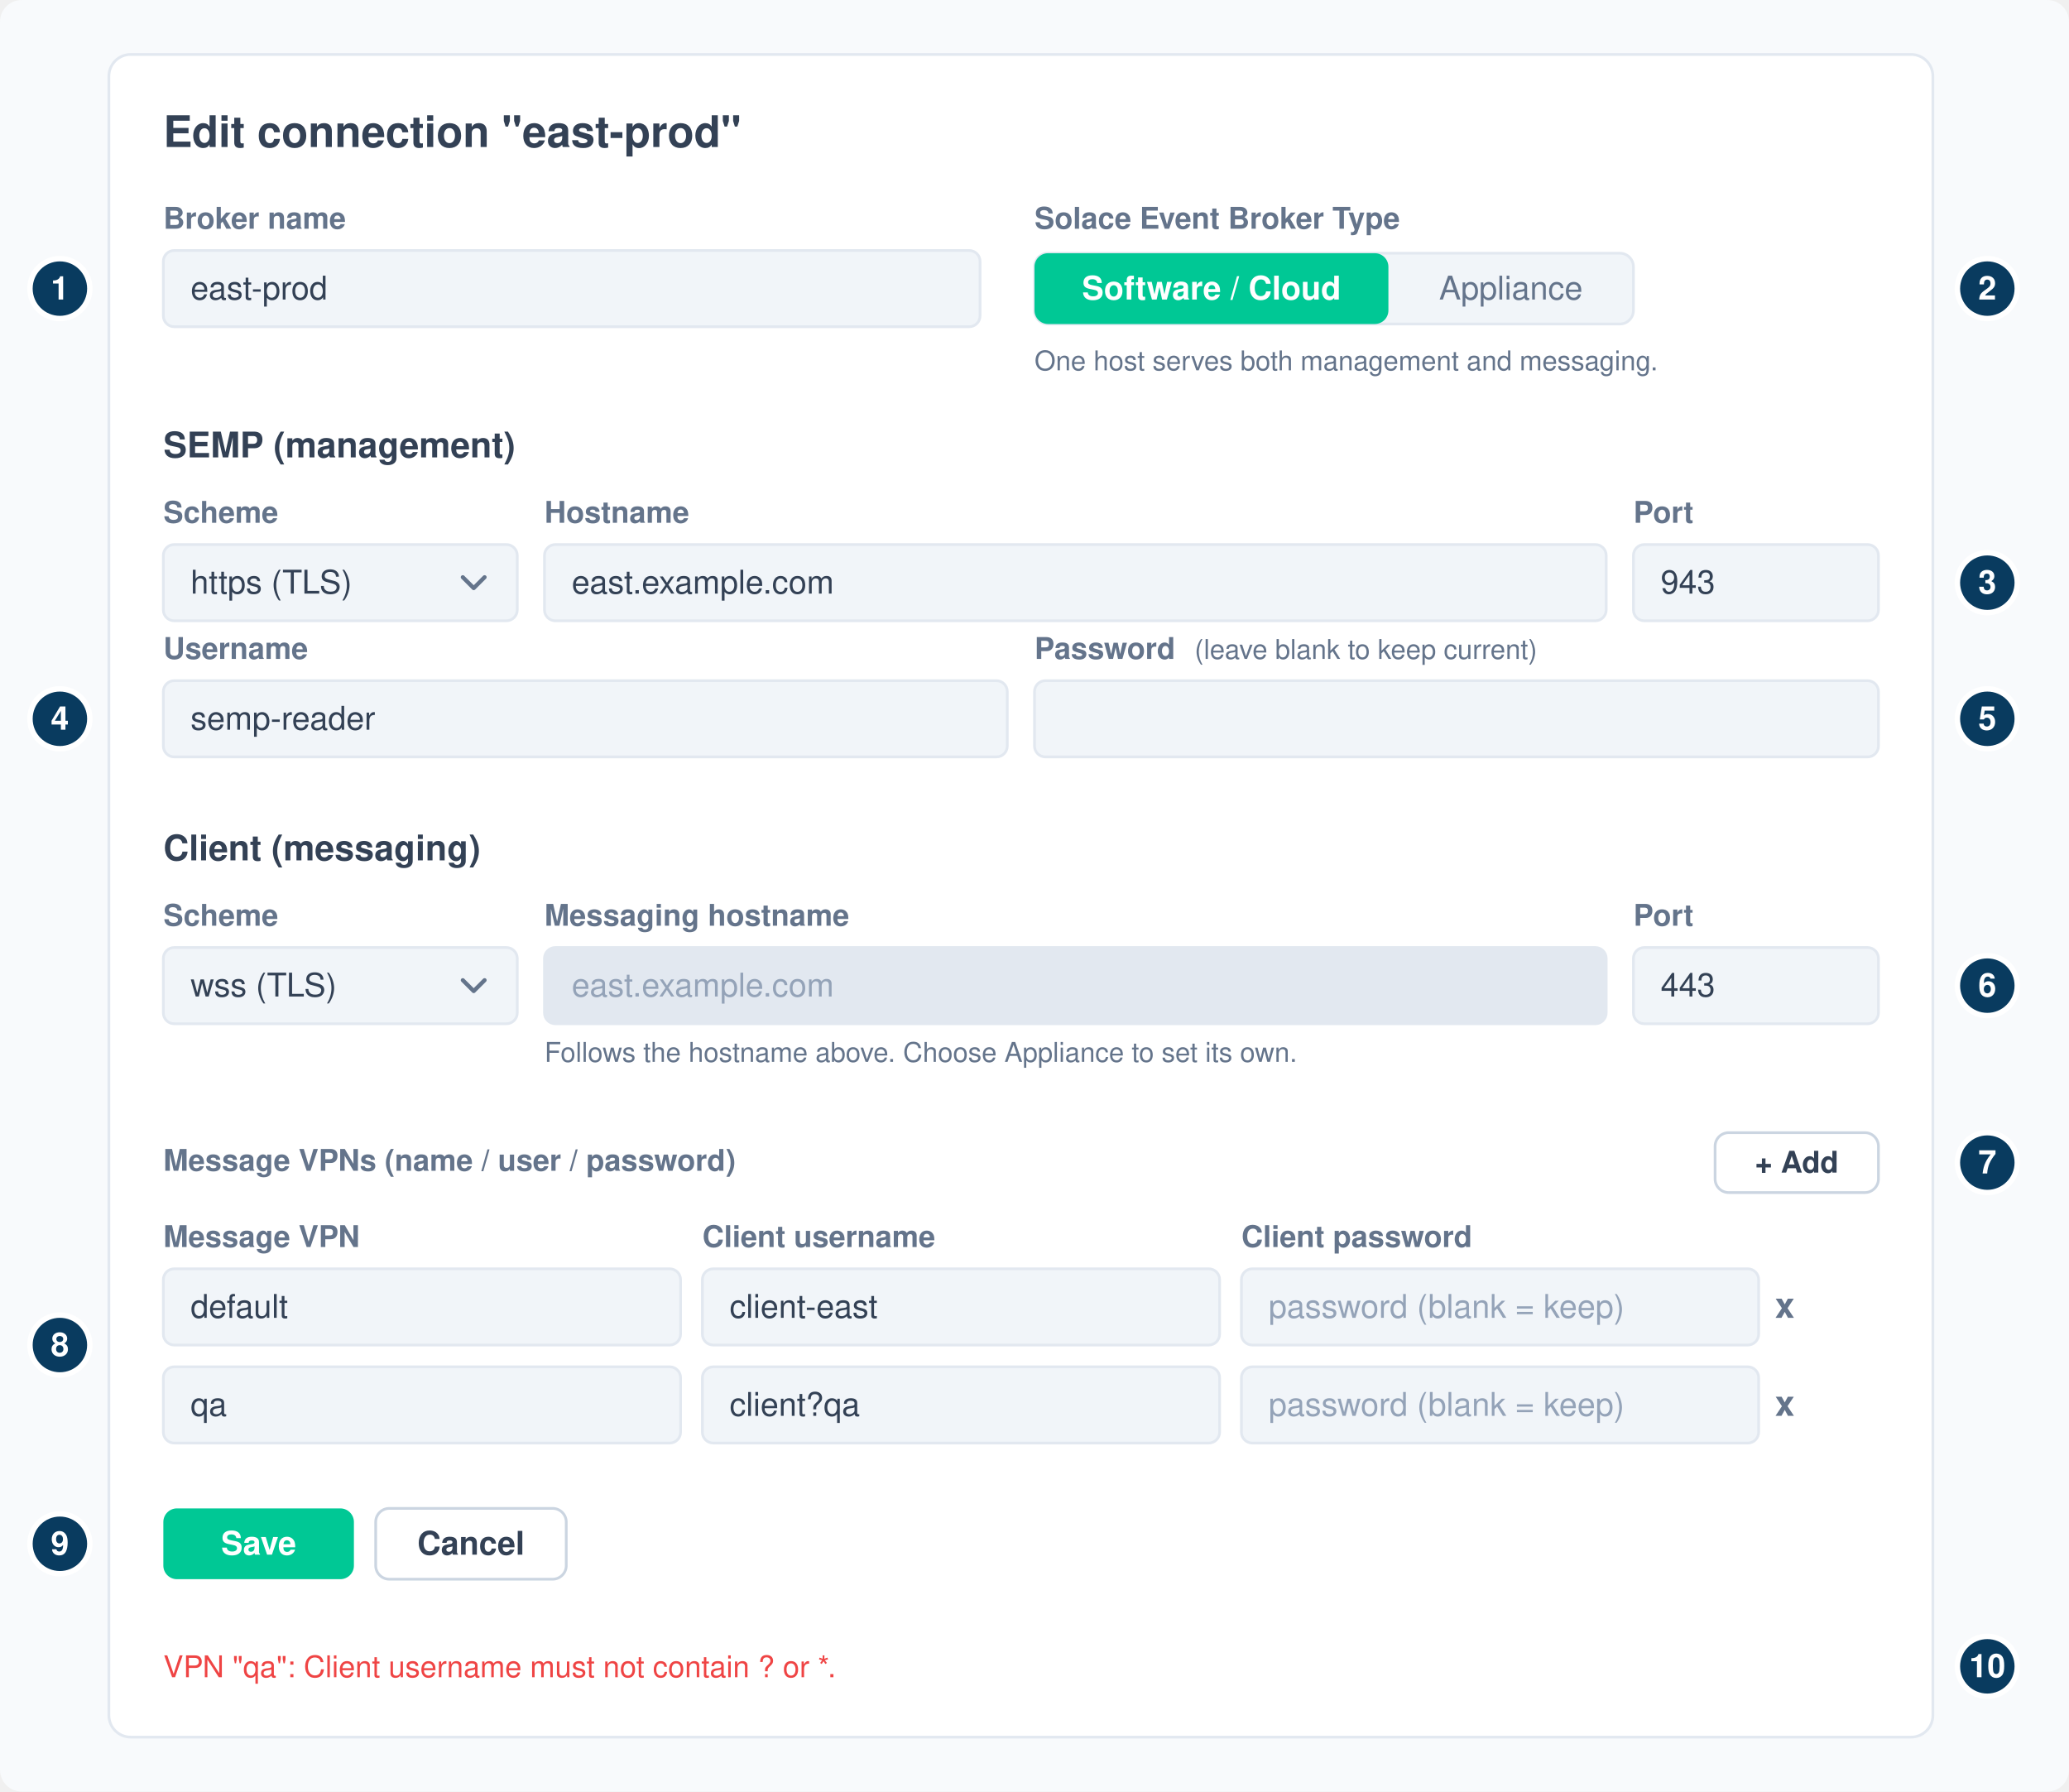
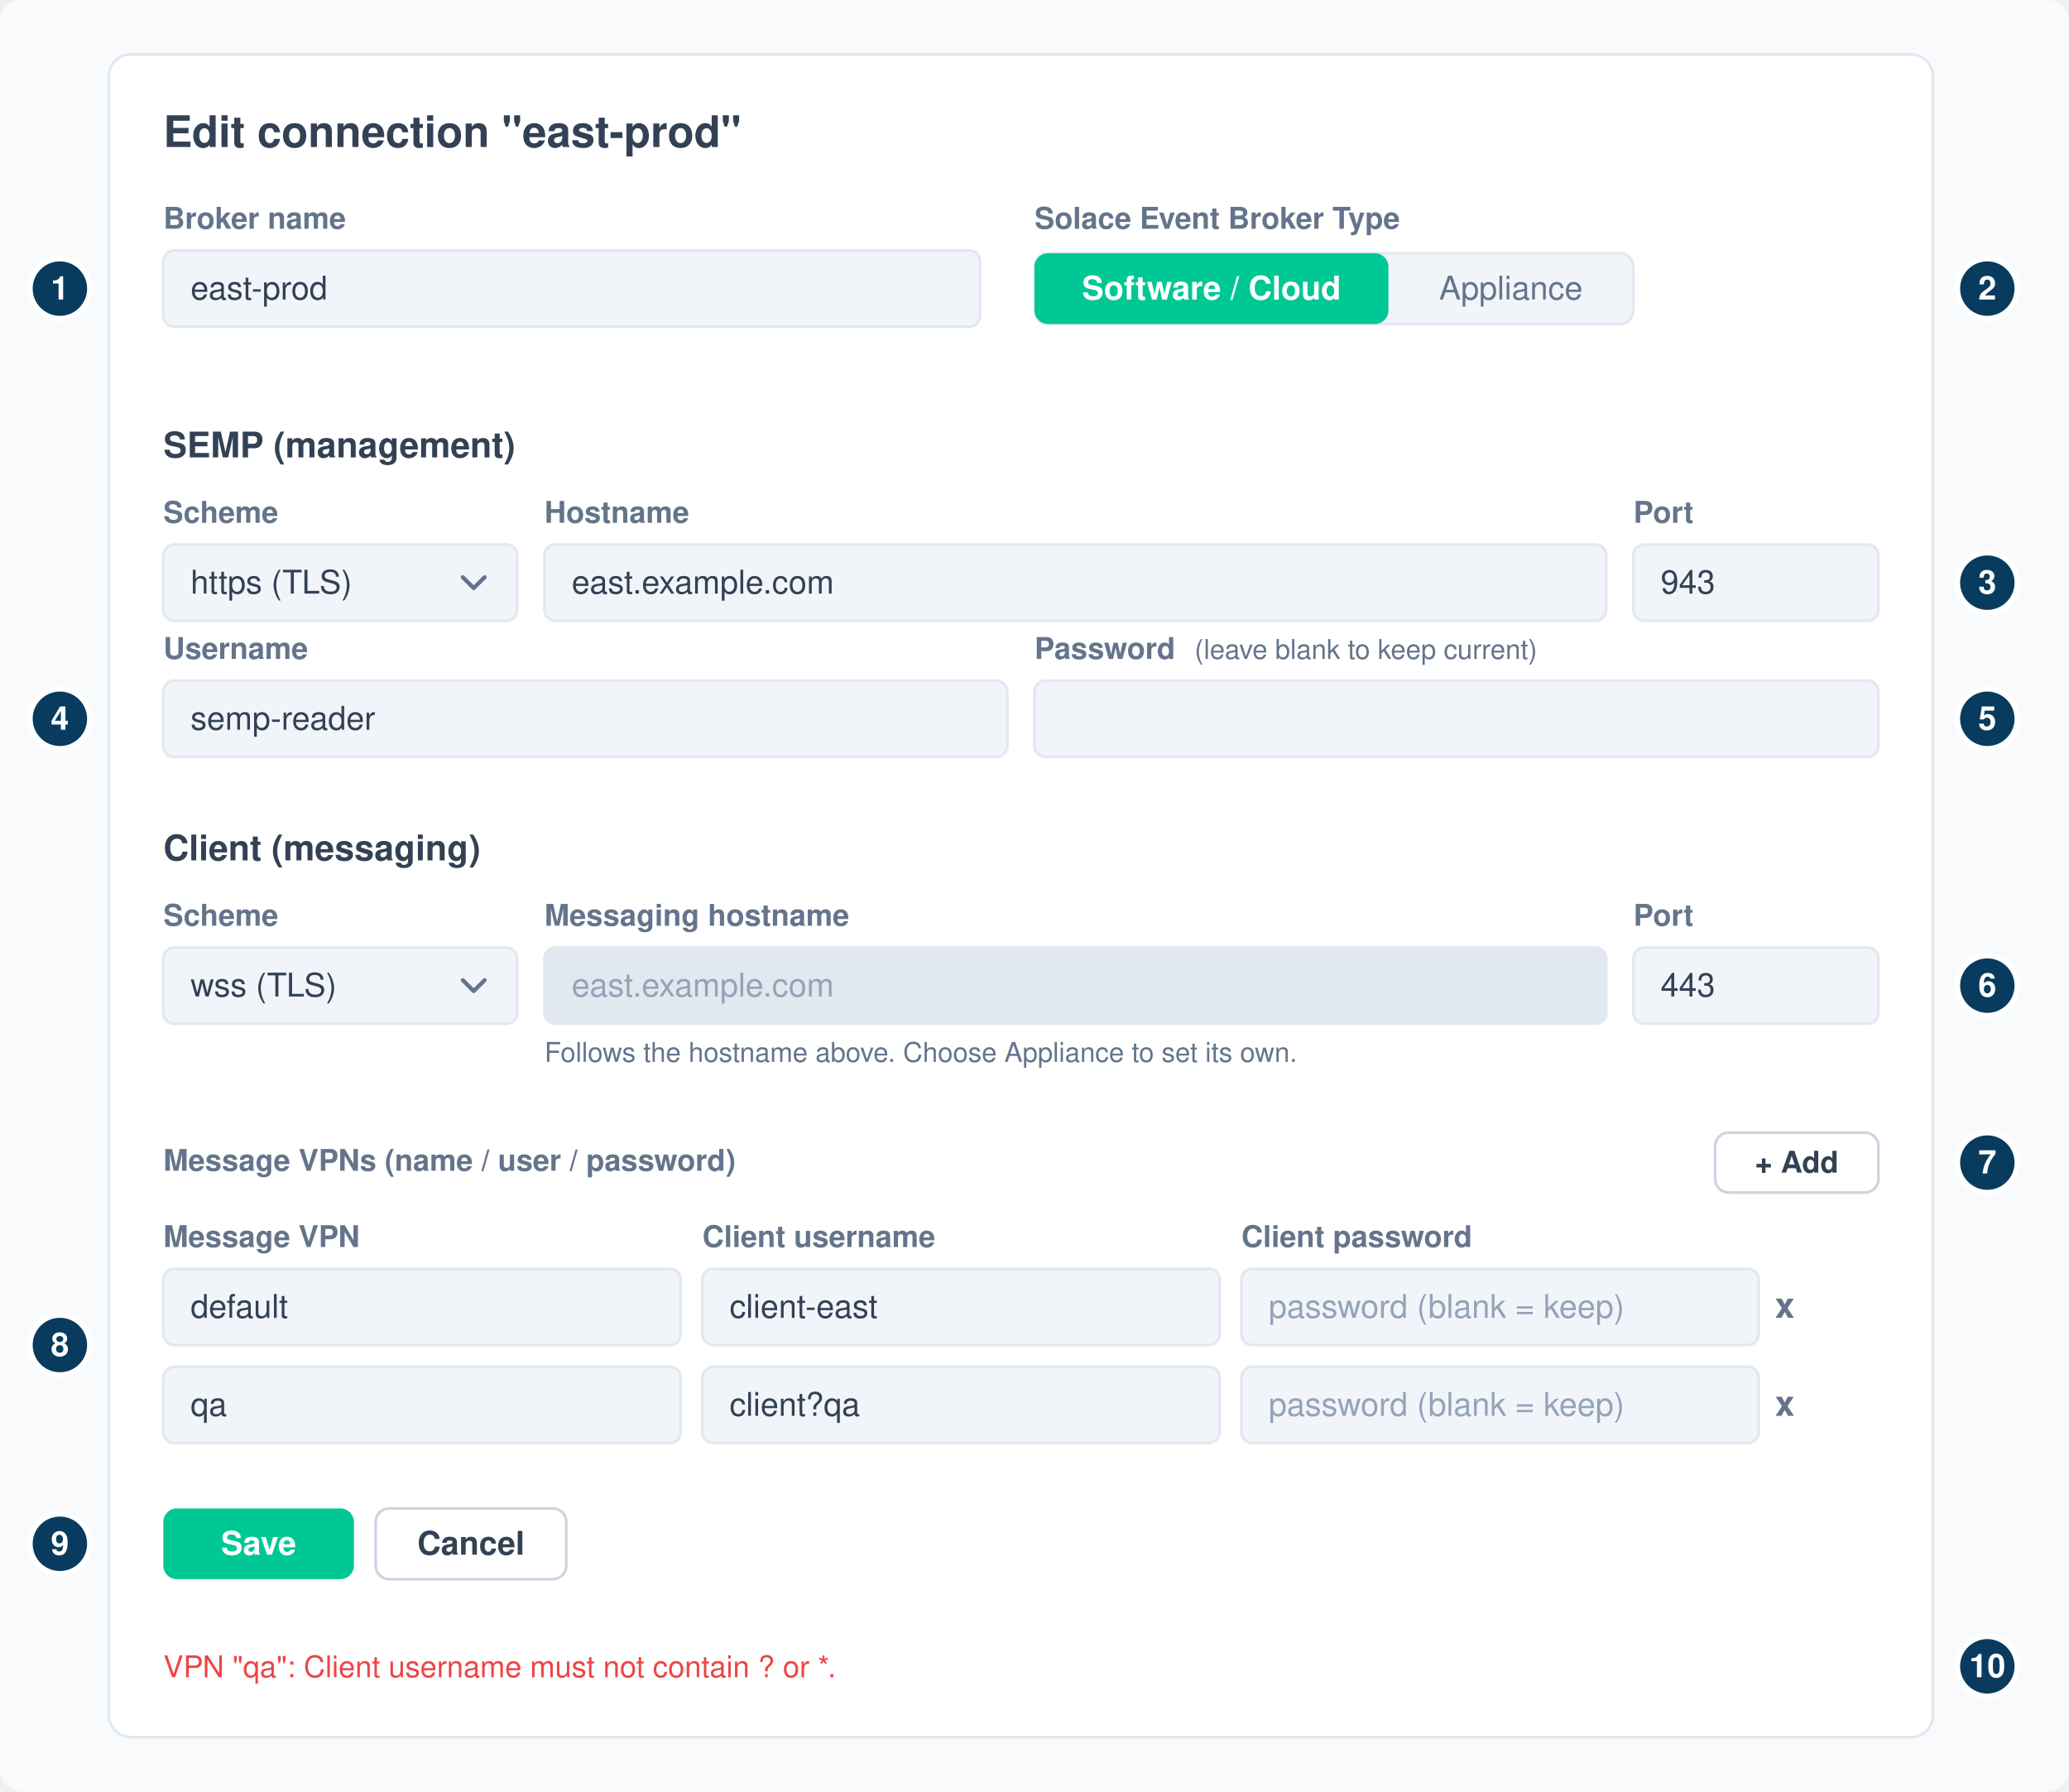
<svg xmlns="http://www.w3.org/2000/svg" viewBox="0 0 760 658" width="760" height="658" font-family="Segoe UI, Helvetica, Arial, sans-serif" font-size="12" fill="#334155" stroke-linecap="round" stroke-linejoin="round">
  <rect x="0" y="0" width="760" height="658" fill="#f8fafc" rx="8" />
  <rect x="40" y="20" width="670" height="618" fill="#ffffff" rx="8" stroke="#e2e8f0" />
  <text x="60" y="54" font-size="16" font-weight="700">Edit connection "east-prod"</text>
  <text x="60" y="84" font-size="11" fill="#64748b" font-weight="700">Broker name</text>
  <rect x="60" y="92" width="300" height="28" fill="#f1f5f9" rx="4" stroke="#e2e8f0" />
  <text x="70" y="110">east-prod</text>
  <text x="380" y="84" font-size="11" fill="#64748b" font-weight="700">Solace Event Broker Type</text>
  <rect x="380" y="93" width="220" height="26" fill="#f1f5f9" rx="5" stroke="#e2e8f0" />
  <rect x="380" y="93" width="130" height="26" fill="#00C895" rx="5" />
  <text x="445" y="110" fill="#ffffff" font-weight="700" text-anchor="middle">Software / Cloud</text>
  <text x="555" y="110" fill="#64748b" text-anchor="middle">Appliance</text>
-   <text x="380" y="136" font-size="10" fill="#64748b">One host serves both management and messaging.</text>
  <circle cx="22" cy="106" r="11" fill="#093B5F" stroke="#ffffff" stroke-width="2" />
  <text x="22" y="110" font-weight="700" fill="#ffffff" text-anchor="middle">1</text>
  <circle cx="730" cy="106" r="11" fill="#093B5F" stroke="#ffffff" stroke-width="2" />
  <text x="730" y="110" font-weight="700" fill="#ffffff" text-anchor="middle">2</text>
  <text x="60" y="168" font-size="13" font-weight="700">SEMP (management)</text>
  <text x="60" y="192" font-size="11" fill="#64748b" font-weight="700">Scheme</text>
  <rect x="60" y="200" width="130" height="28" fill="#f1f5f9" rx="4" stroke="#e2e8f0" />
  <text x="70" y="218">https (TLS)</text>
  <path d="M170 212 l4 4 l4 -4" fill="none" stroke="#64748b" stroke-width="1.5" />
  <text x="200" y="192" font-size="11" fill="#64748b" font-weight="700">Hostname</text>
  <rect x="200" y="200" width="390" height="28" fill="#f1f5f9" rx="4" stroke="#e2e8f0" />
  <text x="210" y="218">east.example.com</text>
  <text x="600" y="192" font-size="11" fill="#64748b" font-weight="700">Port</text>
  <rect x="600" y="200" width="90" height="28" fill="#f1f5f9" rx="4" stroke="#e2e8f0" />
  <text x="610" y="218">943</text>
  <circle cx="730" cy="214" r="11" fill="#093B5F" stroke="#ffffff" stroke-width="2" />
  <text x="730" y="218" font-weight="700" fill="#ffffff" text-anchor="middle">3</text>
  <text x="60" y="242" font-size="11" fill="#64748b" font-weight="700">Username</text>
  <rect x="60" y="250" width="310" height="28" fill="#f1f5f9" rx="4" stroke="#e2e8f0" />
  <text x="70" y="268">semp-reader</text>
  <text x="380" y="242" font-size="11" fill="#64748b" font-weight="700">Password</text>
  <text x="438.8" y="242" font-size="10" fill="#64748b">(leave blank to keep current)</text>
  <rect x="380" y="250" width="310" height="28" fill="#f1f5f9" rx="4" stroke="#e2e8f0" />
  <circle cx="22" cy="264" r="11" fill="#093B5F" stroke="#ffffff" stroke-width="2" />
  <text x="22" y="268" font-weight="700" fill="#ffffff" text-anchor="middle">4</text>
  <circle cx="730" cy="264" r="11" fill="#093B5F" stroke="#ffffff" stroke-width="2" />
  <text x="730" y="268" font-weight="700" fill="#ffffff" text-anchor="middle">5</text>
  <text x="60" y="316" font-size="13" font-weight="700">Client (messaging)</text>
  <text x="60" y="340" font-size="11" fill="#64748b" font-weight="700">Scheme</text>
  <rect x="60" y="348" width="130" height="28" fill="#f1f5f9" rx="4" stroke="#e2e8f0" />
  <text x="70" y="366">wss (TLS)</text>
  <path d="M170 360 l4 4 l4 -4" fill="none" stroke="#64748b" stroke-width="1.5" />
  <text x="200" y="340" font-size="11" fill="#64748b" font-weight="700">Messaging hostname</text>
  <rect x="200" y="348" width="390" height="28" fill="#e2e8f0" rx="4" stroke="#e2e8f0" />
  <text x="210" y="366" fill="#94a3b8">east.example.com</text>
  <text x="600" y="340" font-size="11" fill="#64748b" font-weight="700">Port</text>
  <rect x="600" y="348" width="90" height="28" fill="#f1f5f9" rx="4" stroke="#e2e8f0" />
  <text x="610" y="366">443</text>
  <text x="200" y="390" font-size="10" fill="#64748b">Follows the hostname above. Choose Appliance to set its own.</text>
  <circle cx="730" cy="362" r="11" fill="#093B5F" stroke="#ffffff" stroke-width="2" />
  <text x="730" y="366" font-weight="700" fill="#ffffff" text-anchor="middle">6</text>
  <text x="60" y="430" font-size="11" fill="#64748b" font-weight="700">Message VPNs (name / user / password)</text>
  <rect x="630" y="416" width="60" height="22" fill="#ffffff" rx="5" stroke="#cbd5e1" />
  <text x="660" y="430.667" font-size="11" font-weight="700" text-anchor="middle">+ Add</text>
  <circle cx="730" cy="427" r="11" fill="#093B5F" stroke="#ffffff" stroke-width="2" />
  <text x="730" y="431" font-weight="700" fill="#ffffff" text-anchor="middle">7</text>
  <text x="60" y="458" font-size="11" fill="#64748b" font-weight="700">Message VPN</text>
  <text x="258" y="458" font-size="11" fill="#64748b" font-weight="700">Client username</text>
  <text x="456" y="458" font-size="11" fill="#64748b" font-weight="700">Client password</text>
  <rect x="60" y="466" width="190" height="28" fill="#f1f5f9" rx="4" stroke="#e2e8f0" />
  <text x="70" y="484">default</text>
  <rect x="258" y="466" width="190" height="28" fill="#f1f5f9" rx="4" stroke="#e2e8f0" />
  <text x="268" y="484">client-east</text>
  <rect x="456" y="466" width="190" height="28" fill="#f1f5f9" rx="4" stroke="#e2e8f0" />
  <text x="466" y="484" fill="#94a3b8">password (blank = keep)</text>
  <text x="652" y="484" font-size="13" fill="#64748b" font-weight="700">x</text>
  <rect x="60" y="502" width="190" height="28" fill="#f1f5f9" rx="4" stroke="#e2e8f0" />
  <text x="70" y="520">qa</text>
  <rect x="258" y="502" width="190" height="28" fill="#f1f5f9" rx="4" stroke="#e2e8f0" />
  <text x="268" y="520">client?qa</text>
  <rect x="456" y="502" width="190" height="28" fill="#f1f5f9" rx="4" stroke="#e2e8f0" />
  <text x="466" y="520" fill="#94a3b8">password (blank = keep)</text>
  <text x="652" y="520" font-size="13" fill="#64748b" font-weight="700">x</text>
  <circle cx="22" cy="494" r="11" fill="#093B5F" stroke="#ffffff" stroke-width="2" />
  <text x="22" y="498" font-weight="700" fill="#ffffff" text-anchor="middle">8</text>
  <rect x="60" y="554" width="70" height="26" fill="#00C895" rx="5" />
  <text x="95" y="571" fill="#ffffff" font-weight="700" text-anchor="middle">Save</text>
  <rect x="138" y="554" width="70" height="26" fill="#ffffff" rx="5" stroke="#cbd5e1" />
  <text x="173" y="571" font-weight="700" text-anchor="middle">Cancel</text>
  <circle cx="22" cy="567" r="11" fill="#093B5F" stroke="#ffffff" stroke-width="2" />
  <text x="22" y="571" font-weight="700" fill="#ffffff" text-anchor="middle">9</text>
  <text x="60" y="616" font-size="11" fill="#ef4444">VPN "qa": Client username must not contain ? or *.</text>
  <circle cx="730" cy="612" r="11" fill="#093B5F" stroke="#ffffff" stroke-width="2" />
  <text x="730" y="616" font-weight="700" fill="#ffffff" text-anchor="middle">10</text>
</svg>
